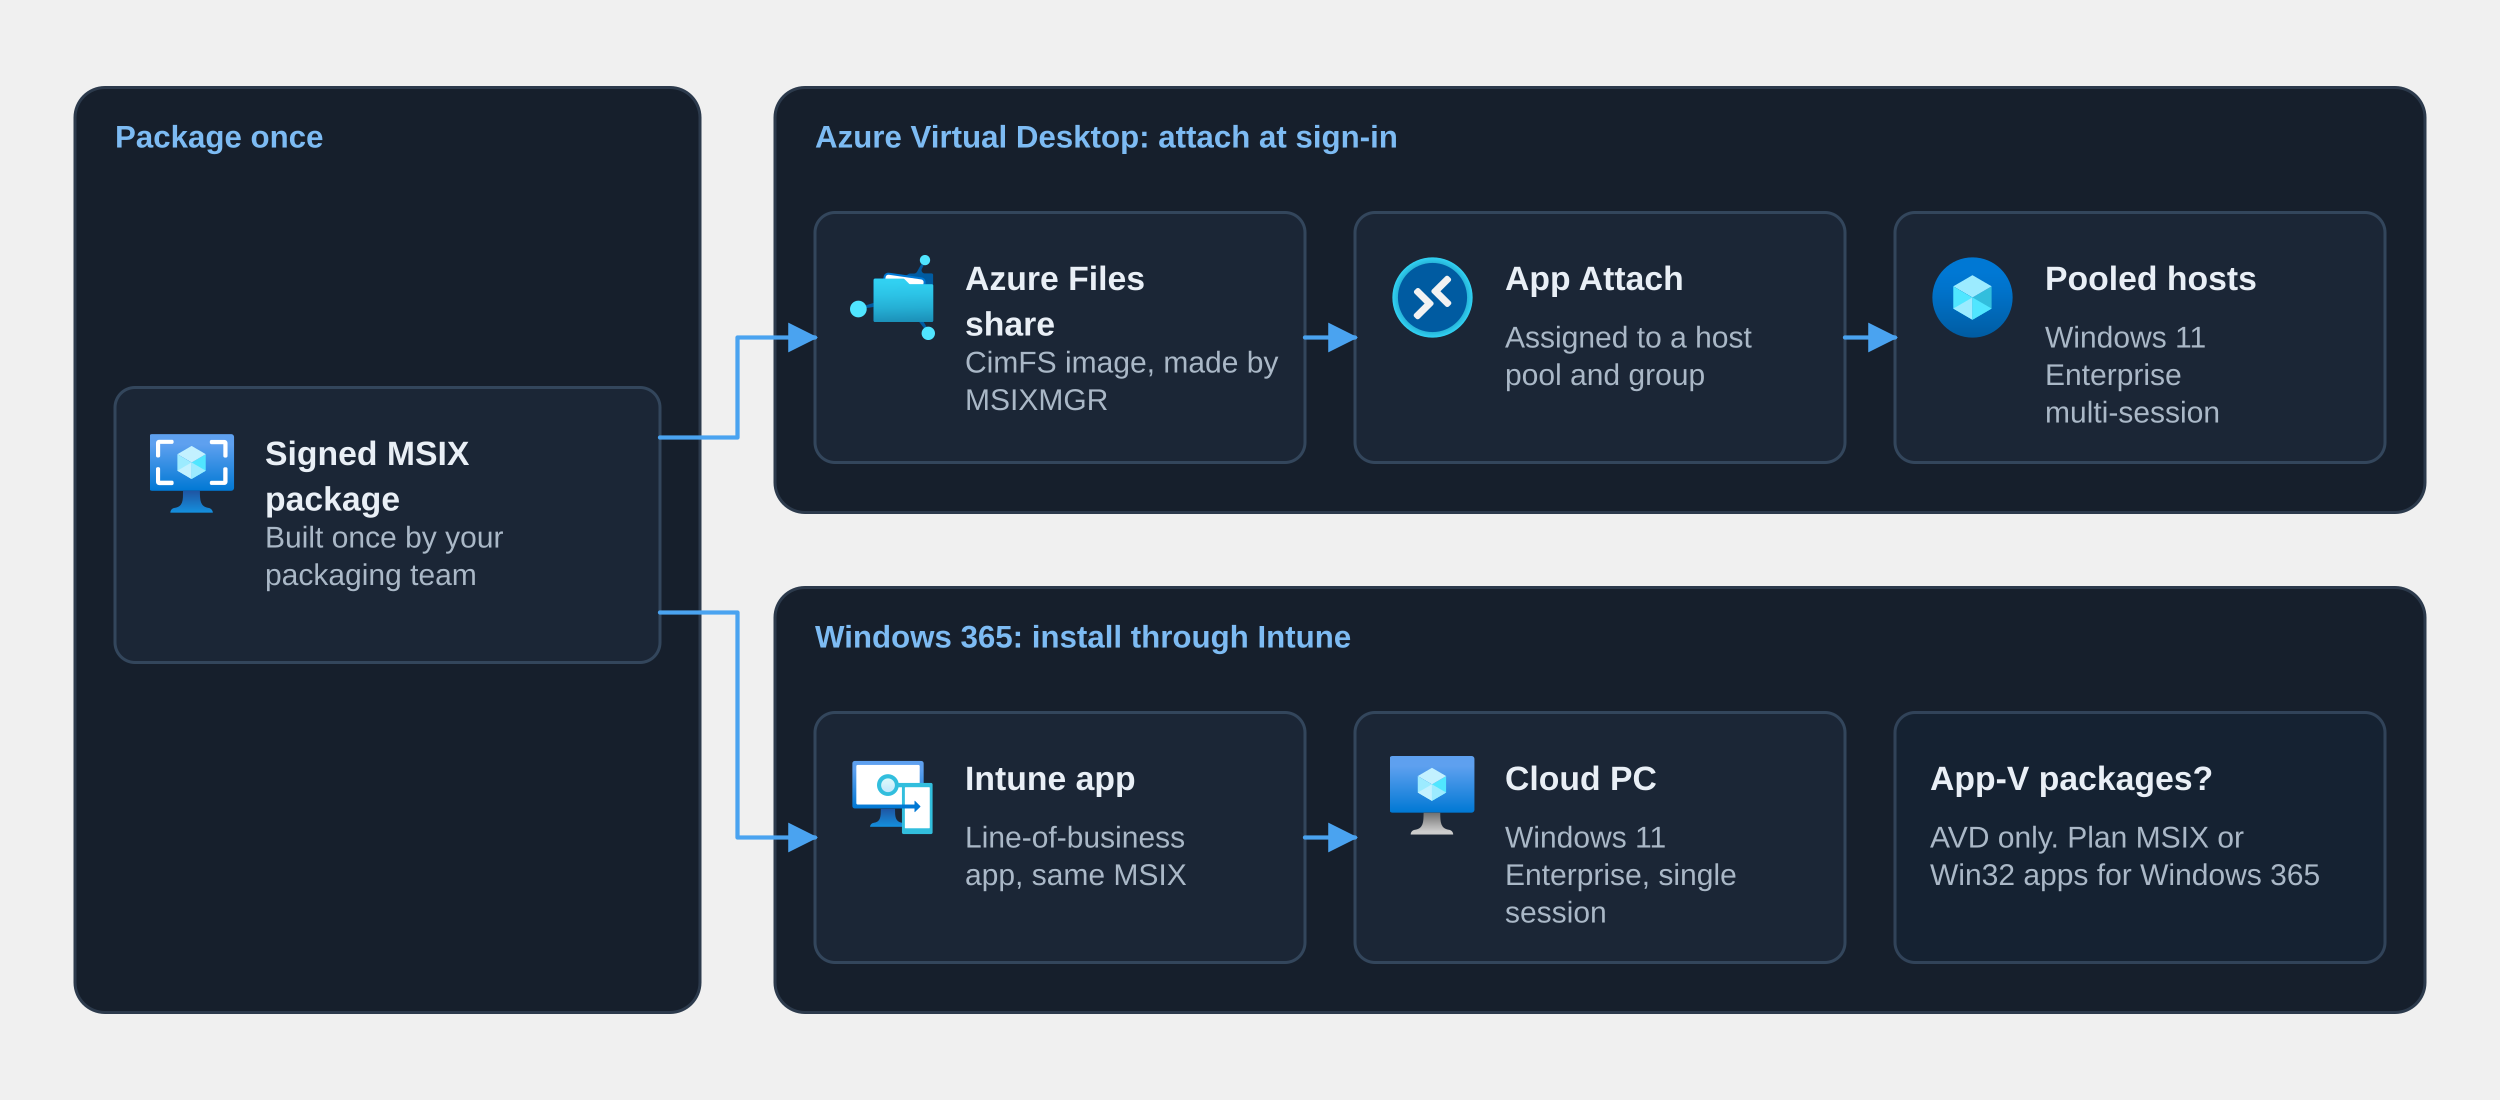
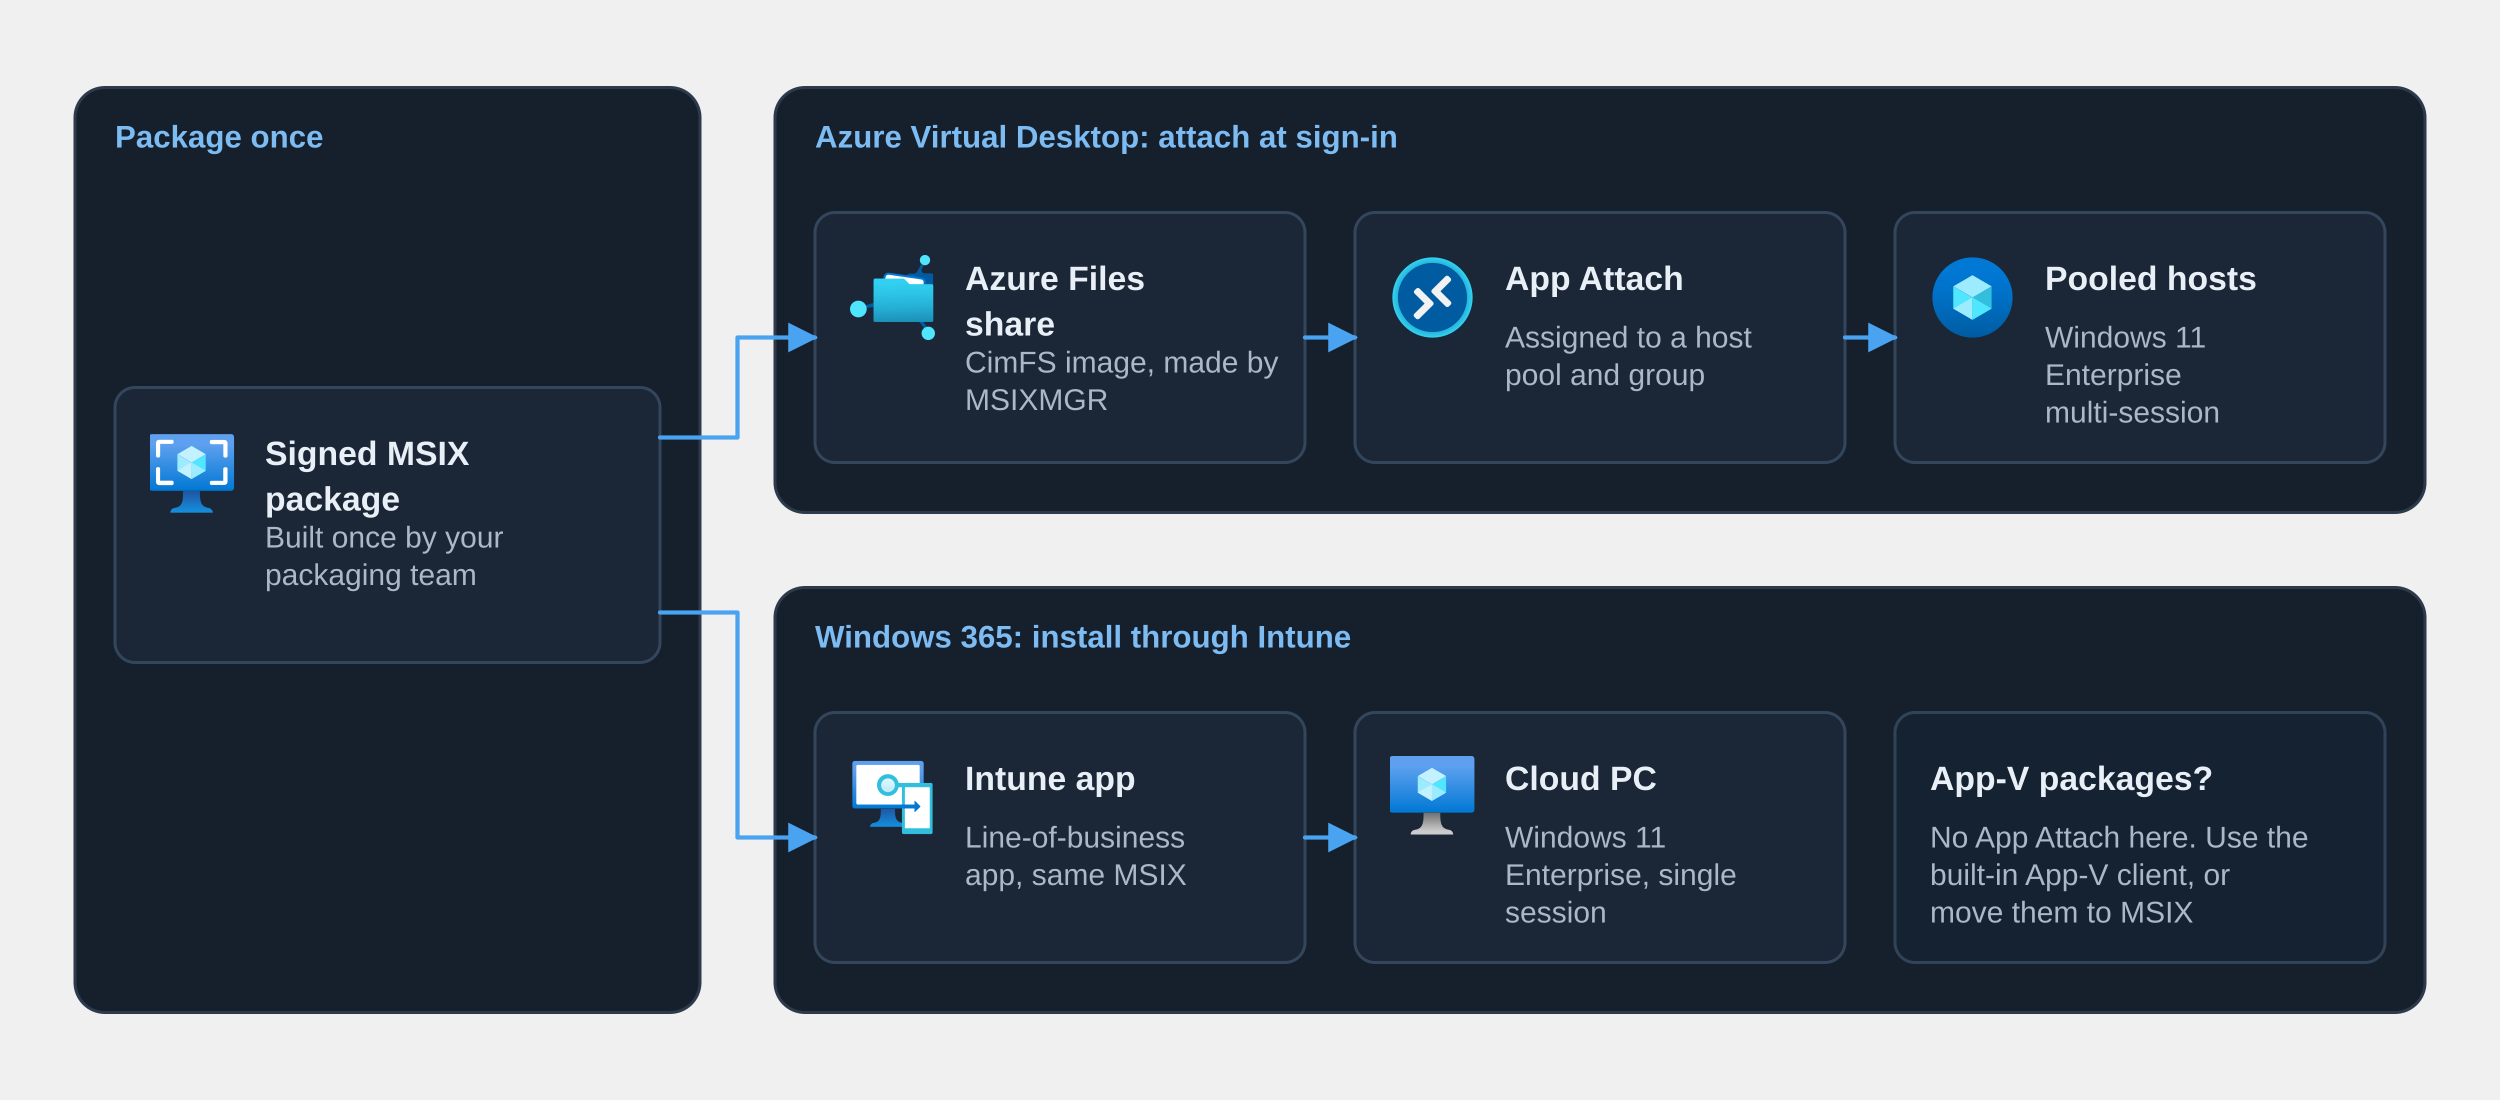
<svg xmlns="http://www.w3.org/2000/svg" viewBox="0 25 1000 440" width="1000" height="440" font-family="'Segoe UI', 'Segoe UI Variable', system-ui, -apple-system, 'Helvetica Neue', Arial, sans-serif" role="img" aria-labelledby="t d">
  <defs>
    <marker id="arrow" viewBox="0 0 10 10" refX="9" refY="5" markerWidth="7" markerHeight="7" orient="auto-start-reverse">
      <path d="M0,0 L10,5 L0,10 z" fill="#4aa3f0" />
    </marker>
    <marker id="arrow-dashed" viewBox="0 0 10 10" refX="9" refY="5" markerWidth="7" markerHeight="7" orient="auto-start-reverse">
      <path d="M0,0 L10,5 L0,10 z" fill="#7b93b2" />
    </marker>
  </defs>
  <rect x="30" y="60" width="250" height="370" rx="12" fill="#161f2c" stroke="#2c3a4c" stroke-width="1.2" />
  <text x="46" y="84" font-size="12.5" font-weight="700" fill="#7dbbf3" text-anchor="start">Package once</text>
  <rect x="46" y="180" width="218" height="110" rx="8" fill="#1b2636" stroke="#33465c" stroke-width="1.2" />
  <svg x="60" y="197" width="34" height="34" viewBox="0 0 18 18">
    <defs>
      <linearGradient id="i1-a7cb4d9d-9f89-4e53-8eda-938427310066" x1="8.8" y1="12.87" x2="8.8" y2="0.87" gradientUnits="userSpaceOnUse">
        <stop offset="0" stop-color="#0078d4" />
        <stop offset="0.82" stop-color="#5ea0ef" />
      </linearGradient>
      <linearGradient id="i1-eab4c6b4-621d-4d9b-b611-15ceb58765b1" x1="8.81" y1="17.5" x2="8.81" y2="12.87" gradientUnits="userSpaceOnUse">
        <stop offset="0" stop-color="#1490df" />
        <stop offset="0.98" stop-color="#1f56a3" />
      </linearGradient>
    </defs>
    <rect x="-0.2" y="0.87" width="18" height="12" rx="0.6" fill="url(#i1-a7cb4d9d-9f89-4e53-8eda-938427310066)" />
    <polygon points="11.8 5.12 11.8 8.61 8.8 10.37 8.8 6.87 11.8 5.12" fill="#50e6ff" />
    <polygon points="11.8 5.12 8.81 6.88 5.8 5.12 8.81 3.37 11.8 5.12" fill="#c3f1ff" />
    <polygon points="8.8 6.88 8.8 10.37 5.8 8.61 5.8 5.12 8.8 6.88" fill="#9cebff" />
    <polygon points="5.8 8.61 8.8 6.87 8.8 10.37 5.8 8.61" fill="#c3f1ff" />
    <polygon points="11.8 8.61 8.8 6.87 8.8 10.37 11.8 8.61" fill="#9cebff" />
    <path d="M12.41,16.5c-1.78-.28-1.85-1.56-1.84-3.63H7C7,14.94,7,16.22,5.19,16.5a1,1,0,0,0-.88,1h9A1.06,1.06,0,0,0,12.41,16.5Z" fill="url(#i1-eab4c6b4-621d-4d9b-b611-15ceb58765b1)" />
    <path d="M4.68,2.07H1.93a.66.66,0,0,0-.66.66V5.49a.33.33,0,0,0,.33.33h.22a.33.33,0,0,0,.33-.33V2.94H4.68A.33.33,0,0,0,5,2.61V2.4A.33.33,0,0,0,4.68,2.07Z" fill="#fff" />
    <path d="M4.68,10.73H2.14V8.2a.33.33,0,0,0-.33-.33H1.6a.33.33,0,0,0-.33.33V11a.66.66,0,0,0,.66.67H4.68A.34.34,0,0,0,5,11.28v-.22A.33.33,0,0,0,4.68,10.73Z" fill="#fff" />
    <path d="M15.71,2.1H13a.33.33,0,0,0-.33.33v.21A.33.33,0,0,0,13,3h2.53V5.51a.33.33,0,0,0,.33.33h.23a.33.33,0,0,0,.33-.33V2.76A.66.66,0,0,0,15.71,2.1Z" fill="#fff" />
    <path d="M16.05,7.89h-.21a.33.33,0,0,0-.33.33v2.54H13a.33.33,0,0,0-.33.33v.22a.33.33,0,0,0,.33.33h2.75a.67.67,0,0,0,.67-.66V8.22A.33.33,0,0,0,16.05,7.89Z" fill="#fff" />
  </svg>
  <text x="106" y="211.0" font-size="13.5" font-weight="700" fill="#e9eff6" text-anchor="start">Signed MSIX</text>
  <text x="106" y="229.225" font-size="13.5" font-weight="700" fill="#e9eff6" text-anchor="start">package</text>
  <text x="106" y="244.0" font-size="12" font-weight="400" fill="#aab8c7" text-anchor="start">Built once by your</text>
  <text x="106" y="259.0" font-size="12" font-weight="400" fill="#aab8c7" text-anchor="start">packaging team</text>
  <rect x="310" y="60" width="660" height="170" rx="12" fill="#161f2c" stroke="#2c3a4c" stroke-width="1.2" />
  <text x="326" y="84" font-size="12.5" font-weight="700" fill="#7dbbf3" text-anchor="start">Azure Virtual Desktop: attach at sign-in</text>
  <rect x="326" y="110" width="196" height="100" rx="8" fill="#1b2636" stroke="#33465c" stroke-width="1.2" />
  <svg x="340" y="127" width="34" height="34" viewBox="0 0 18 18">
    <defs>
      <linearGradient id="i2-ba3d4428-273b-47d2-80ac-53671019b795" x1="-1267.23" y1="3.07" x2="-1267.52" y2="14.64" gradientTransform="matrix(-1, 0, 0, 1, -1256.13, 0)" gradientUnits="userSpaceOnUse">
        <stop offset="0" stop-color="#32d4f5" />
        <stop offset="0.23" stop-color="#31d0f1" />
        <stop offset="0.46" stop-color="#2cc3e6" />
        <stop offset="0.7" stop-color="#25afd4" />
        <stop offset="0.94" stop-color="#1c92ba" />
        <stop offset="1" stop-color="#198ab3" />
      </linearGradient>
    </defs>
    <g id="i2-bce83c25-9afe-4c01-b0b0-4312ccacb0c8">
      <g>
        <path d="M17.28,3.9h-.91a4.16,4.16,0,0,0-.55,0,.68.68,0,0,1-.59-1l.39-.7a1.83,1.83,0,0,0-.51-.29l-.93,1.66a.7.7,0,0,1-.6.35h-.83a.66.66,0,0,0-.32.08h0L10.86,5a.25.25,0,0,1-.16,0H5.27A.29.29,0,0,0,5,5.32v4.82l-1.75.54.13.56L5,11V13.9a.29.29,0,0,0,.29.29h9.37l1.15,1.49.49-.31-.68-1.18h1.68a.29.29,0,0,0,.3-.29V4.2A.3.3,0,0,0,17.28,3.9Z" fill="#005ba1" />
        <circle cx="15.88" cy="1.08" r="1.09" fill="#50e5ff" />
        <circle cx="16.58" cy="16.59" r="1.42" fill="#50e5ff" />
        <circle cx="1.77" cy="11.44" r="1.77" fill="#50e5ff" />
        <g>
          <path d="M15.17,4.75l-6.91-1H8.12a1,1,0,0,0-1,.87L6.86,6.31H16L16,5.9A1,1,0,0,0,15.17,4.75Z" fill="#0078d4" />
          <path d="M15.1,5.18l-6.9-1H8.11a.58.58,0,0,0-.57.5L7.3,6.31h8.22l.07-.47A.58.58,0,0,0,15.1,5.18Z" fill="#fff" />
        </g>
        <path d="M5.26,5h6.05a.33.33,0,0,1,.21.09l1,1a.29.29,0,0,0,.21.09h4.6a.3.3,0,0,1,.3.29V13.9a.3.3,0,0,1-.3.29h-12A.29.29,0,0,1,5,13.9V5.32A.3.3,0,0,1,5.26,5Z" fill="url(#i2-ba3d4428-273b-47d2-80ac-53671019b795)" />
      </g>
    </g>
  </svg>
  <text x="386" y="141.0" font-size="13.5" font-weight="700" fill="#e9eff6" text-anchor="start">Azure Files</text>
  <text x="386" y="159.225" font-size="13.5" font-weight="700" fill="#e9eff6" text-anchor="start">share</text>
  <text x="386" y="174.0" font-size="12" font-weight="400" fill="#aab8c7" text-anchor="start">CimFS image, made by</text>
  <text x="386" y="189.0" font-size="12" font-weight="400" fill="#aab8c7" text-anchor="start">MSIXMGR</text>
  <rect x="542" y="110" width="196" height="100" rx="8" fill="#1b2636" stroke="#33465c" stroke-width="1.2" />
  <svg x="556" y="127" width="34" height="34" viewBox="0 0 18 18">
    <defs>
      <radialGradient id="i3-e9a2b8bf-efad-4e15-89f0-635373400131" cx="9" cy="9" r="8.5" gradientUnits="userSpaceOnUse">
        <stop offset="0" stop-color="#198ab3" />
        <stop offset="0.382" stop-color="#1a8cb5" />
        <stop offset="0.576" stop-color="#1c94bc" />
        <stop offset="0.727" stop-color="#21a1c8" />
        <stop offset="0.856" stop-color="#27b4d8" />
        <stop offset="0.97" stop-color="#2fccee" />
        <stop offset="1" stop-color="#32d4f5" />
      </radialGradient>
    </defs>
    <g id="i3-faeec9e4-44b9-413a-8332-867d334dcda2">
      <g>
        <circle cx="9" cy="9" r="8.5" fill="url(#i3-e9a2b8bf-efad-4e15-89f0-635373400131)" />
        <circle cx="9" cy="9" r="7.321" fill="#005ba1" />
      </g>
      <g>
        <path d="M9.1,9.937,6.266,7.125a.507.507,0,0,0-.709,0L5.2,7.48a.469.469,0,0,0-.143.337.476.476,0,0,0,.141.339l2.132,2.122L5.152,12.441a.473.473,0,0,0,0,.676l.361.355a.507.507,0,0,0,.709,0L9.1,10.612a.475.475,0,0,0,.141-.338A.468.468,0,0,0,9.1,9.937Z" fill="#f2f2f2" />
        <path d="M8.755,7.678a.475.475,0,0,0,.141.338l2.88,2.859a.507.507,0,0,0,.709,0l.361-.356a.469.469,0,0,0,.143-.337.475.475,0,0,0-.141-.338L10.674,7.682l2.132-2.123a.475.475,0,0,0,.141-.338.469.469,0,0,0-.143-.337l-.361-.356a.507.507,0,0,0-.709,0L8.9,7.34A.472.472,0,0,0,8.755,7.678Z" fill="#f2f2f2" />
      </g>
    </g>
  </svg>
  <text x="602" y="141.0" font-size="13.5" font-weight="700" fill="#e9eff6" text-anchor="start">App Attach</text>
  <text x="602" y="164.0" font-size="12" font-weight="400" fill="#aab8c7" text-anchor="start">Assigned to a host</text>
  <text x="602" y="179.0" font-size="12" font-weight="400" fill="#aab8c7" text-anchor="start">pool and group</text>
  <rect x="758" y="110" width="196" height="100" rx="8" fill="#1b2636" stroke="#33465c" stroke-width="1.2" />
  <svg x="772" y="127" width="34" height="34" viewBox="0 0 18 18">
    <defs>
      <linearGradient id="i4-b7b52328-afea-4ae3-a11b-e21cf942d33d" x1="9" y1="17.5" x2="9" y2="0.5" gradientUnits="userSpaceOnUse">
        <stop offset="0" stop-color="#005ba1" />
        <stop offset="0.168" stop-color="#0063ae" />
        <stop offset="0.577" stop-color="#0072ca" />
        <stop offset="0.815" stop-color="#0078d4" />
      </linearGradient>
    </defs>
    <g id="i4-f296cd5a-787e-4f7b-ae7d-f8e4c512e403">
      <g>
        <circle cx="9" cy="9" r="8.5" fill="url(#i4-b7b52328-afea-4ae3-a11b-e21cf942d33d)" />
        <g id="i4-b26dad0a-3648-4f5e-b5e8-d86f08f4d08c">
          <g id="i4-bf235d1c-b690-40eb-8a79-cf880451778d">
            <g id="i4-bcd9163a-c4d8-4e54-8c97-4a109bf64f75">
              <path id="i4-e49dfb7e-134a-43bd-83fc-ab356cb14af0" d="M13.046,6.635v4.709L8.984,13.707V8.992Z" fill="#32bedd" />
            </g>
            <g id="i4-a5b973ff-f0b7-405d-8643-344e4c6197bf">
              <path id="i4-b4b89f14-a55a-428c-a4ac-415feb735142" d="M13.046,6.635,8.99,9,4.928,6.635,8.99,4.272Z" fill="#9cebff" />
            </g>
            <g id="i4-adac1240-6aa9-4f15-96e4-37e67d1c6c71">
              <path id="i4-f65d8fa4-1c52-4beb-89ef-75de96e9143e" d="M8.984,9v4.709L4.928,11.344V6.635Z" fill="#50e6ff" />
            </g>
            <path id="i4-b5d243da-3c58-4a56-96f0-5072c268eecc" d="M4.928,11.344,8.984,8.992v4.715Z" fill="#9cebff" />
            <path id="i4-f11f8f15-8a95-4259-8c1e-cffcafd2ea60" d="M13.046,11.344,8.984,8.992v4.715Z" fill="#50e6ff" />
          </g>
        </g>
      </g>
    </g>
  </svg>
  <text x="818" y="141.0" font-size="13.5" font-weight="700" fill="#e9eff6" text-anchor="start">Pooled hosts</text>
  <text x="818" y="164.0" font-size="12" font-weight="400" fill="#aab8c7" text-anchor="start">Windows 11</text>
  <text x="818" y="179.0" font-size="12" font-weight="400" fill="#aab8c7" text-anchor="start">Enterprise</text>
  <text x="818" y="194.0" font-size="12" font-weight="400" fill="#aab8c7" text-anchor="start">multi-session</text>
  <rect x="310" y="260" width="660" height="170" rx="12" fill="#161f2c" stroke="#2c3a4c" stroke-width="1.2" />
  <text x="326" y="284" font-size="12.5" font-weight="700" fill="#7dbbf3" text-anchor="start">Windows 365: install through Intune</text>
  <rect x="326" y="310" width="196" height="100" rx="8" fill="#1b2636" stroke="#33465c" stroke-width="1.2" />
  <svg x="340" y="327" width="34" height="34" viewBox="0 0 18 18">
    <defs>
      <linearGradient id="i5-aaede26b-698f-4a65-b6db-859d207e2da6" x1="8.05" y1="11.32" x2="8.05" y2="1.26" gradientUnits="userSpaceOnUse">
        <stop offset="0" stop-color="#0078d4" />
        <stop offset="0.82" stop-color="#5ea0ef" />
      </linearGradient>
      <linearGradient id="i5-bc54987f-34ba-4701-8ce4-6eca10aff9e9" x1="8.05" y1="15.21" x2="8.05" y2="11.32" gradientUnits="userSpaceOnUse">
        <stop offset="0" stop-color="#1490df" />
        <stop offset="0.98" stop-color="#1f56a3" />
      </linearGradient>
      <linearGradient id="i5-a5434fd8-c18c-472c-be91-f2aa070858b7" x1="8.05" y1="7.87" x2="8.05" y2="4.94" gradientUnits="userSpaceOnUse">
        <stop offset="0" stop-color="#d2ebff" />
        <stop offset="1" stop-color="#f0fffd" />
      </linearGradient>
    </defs>
    <rect x="0.5" y="1.26" width="15.1" height="10.06" rx="0.5" fill="url(#i5-aaede26b-698f-4a65-b6db-859d207e2da6)" />
    <rect x="1.34" y="2.1" width="13.42" height="8.39" rx="0.28" fill="#fff" />
    <path d="M11.08,14.37c-1.5-.23-1.56-1.31-1.55-3h-3c0,1.74-.06,2.82-1.55,3a.87.87,0,0,0-.74.84h7.54A.88.88,0,0,0,11.08,14.37Z" fill="url(#i5-bc54987f-34ba-4701-8ce4-6eca10aff9e9)" />
    <path d="M17.17,5.91H10.29a2.31,2.31,0,1,0,0,.92H11v9.58a.33.33,0,0,0,.33.33h5.83a.33.33,0,0,0,.33-.33V6.24A.33.33,0,0,0,17.17,5.91Z" fill="#32bedd" />
    <rect x="11.62" y="6.82" width="5.27" height="8.7" rx="0.12" fill="#fff" />
    <circle cx="8.05" cy="6.41" r="1.46" opacity="0.9" fill="url(#i5-a5434fd8-c18c-472c-be91-f2aa070858b7)" />
    <path d="M14.88,10.82,13.76,9.7a.06.06,0,0,0-.1.05v.68a.06.06,0,0,1-.06.06H11v.83H13.6a.06.06,0,0,1,.06.06v.69a.06.06,0,0,0,.1,0L14.88,11A.12.12,0,0,0,14.88,10.82Z" fill="#0078d4" />
  </svg>
  <text x="386" y="341.0" font-size="13.5" font-weight="700" fill="#e9eff6" text-anchor="start">Intune app</text>
  <text x="386" y="364.0" font-size="12" font-weight="400" fill="#aab8c7" text-anchor="start">Line-of-business</text>
  <text x="386" y="379.0" font-size="12" font-weight="400" fill="#aab8c7" text-anchor="start">app, same MSIX</text>
  <rect x="542" y="310" width="196" height="100" rx="8" fill="#1b2636" stroke="#33465c" stroke-width="1.2" />
  <svg x="556" y="327" width="34" height="34" viewBox="0 0 18 18">
    <defs>
      <linearGradient id="i6-f34d9569-2bd0-4002-8f16-3d01d8106cb5" x1="8.88" y1="12.21" x2="8.88" y2="0.21" gradientUnits="userSpaceOnUse">
        <stop offset="0" stop-color="#0078d4" />
        <stop offset="0.82" stop-color="#5ea0ef" />
      </linearGradient>
      <linearGradient id="i6-bdb45a0b-eb58-4970-a60a-fb2ce314f866" x1="8.88" y1="16.84" x2="8.88" y2="12.21" gradientUnits="userSpaceOnUse">
        <stop offset="0.15" stop-color="#ccc" />
        <stop offset="1" stop-color="#707070" />
      </linearGradient>
    </defs>
    <rect x="-0.12" y="0.21" width="18" height="12" rx="0.6" fill="url(#i6-f34d9569-2bd0-4002-8f16-3d01d8106cb5)" />
    <polygon points="11.88 4.46 11.88 7.95 8.88 9.71 8.88 6.21 11.88 4.46" fill="#50e6ff" />
    <polygon points="11.88 4.46 8.88 6.22 5.88 4.46 8.88 2.71 11.88 4.46" fill="#c3f1ff" />
    <polygon points="8.88 6.22 8.88 9.71 5.88 7.95 5.88 4.46 8.88 6.22" fill="#9cebff" />
    <polygon points="5.88 7.95 8.88 6.21 8.88 9.71 5.88 7.95" fill="#c3f1ff" />
    <polygon points="11.88 7.95 8.88 6.21 8.88 9.71 11.88 7.95" fill="#9cebff" />
    <path d="M12.49,15.84c-1.78-.28-1.85-1.56-1.85-3.63H7.11c0,2.07-.06,3.35-1.84,3.63a1,1,0,0,0-.89,1h9A1,1,0,0,0,12.49,15.84Z" fill="url(#i6-bdb45a0b-eb58-4970-a60a-fb2ce314f866)" />
  </svg>
  <text x="602" y="341.0" font-size="13.5" font-weight="700" fill="#e9eff6" text-anchor="start">Cloud PC</text>
  <text x="602" y="364.0" font-size="12" font-weight="400" fill="#aab8c7" text-anchor="start">Windows 11</text>
  <text x="602" y="379.0" font-size="12" font-weight="400" fill="#aab8c7" text-anchor="start">Enterprise, single</text>
  <text x="602" y="394.0" font-size="12" font-weight="400" fill="#aab8c7" text-anchor="start">session</text>
  <rect x="758" y="310" width="196" height="100" rx="8" fill="#152232" stroke="#314359" stroke-width="1.2" />
  <text x="772" y="341.0" font-size="13.5" font-weight="700" fill="#e9eff6" text-anchor="start">App-V packages?</text>
-   <text x="772" y="364.0" font-size="12" font-weight="400" fill="#aab8c7" text-anchor="start">AVD only. Plan MSIX or</text>
-   <text x="772" y="379.0" font-size="12" font-weight="400" fill="#aab8c7" text-anchor="start">Win32 apps for Windows 365</text>
+   <text x="772" y="364.0" font-size="12" font-weight="400" fill="#aab8c7" text-anchor="start">No App Attach here. Use the</text>
+   <text x="772" y="379.0" font-size="12" font-weight="400" fill="#aab8c7" text-anchor="start">built-in App-V client, or</text>
+   <text x="772" y="394.0" font-size="12" font-weight="400" fill="#aab8c7" text-anchor="start">move them to MSIX</text>
  <path d="M264,200 L295,200 L295,160 L326,160" fill="none" stroke="#4aa3f0" stroke-width="1.7" stroke-linejoin="round" stroke-linecap="round" marker-end="url(#arrow)" />
  <path d="M264,270 L295,270 L295,360 L326,360" fill="none" stroke="#4aa3f0" stroke-width="1.7" stroke-linejoin="round" stroke-linecap="round" marker-end="url(#arrow)" />
  <path d="M522,160 L542,160" fill="none" stroke="#4aa3f0" stroke-width="1.7" stroke-linejoin="round" stroke-linecap="round" marker-end="url(#arrow)" />
  <path d="M738,160 L758,160" fill="none" stroke="#4aa3f0" stroke-width="1.7" stroke-linejoin="round" stroke-linecap="round" marker-end="url(#arrow)" />
  <path d="M522,360 L542,360" fill="none" stroke="#4aa3f0" stroke-width="1.7" stroke-linejoin="round" stroke-linecap="round" marker-end="url(#arrow)" />
</svg>
